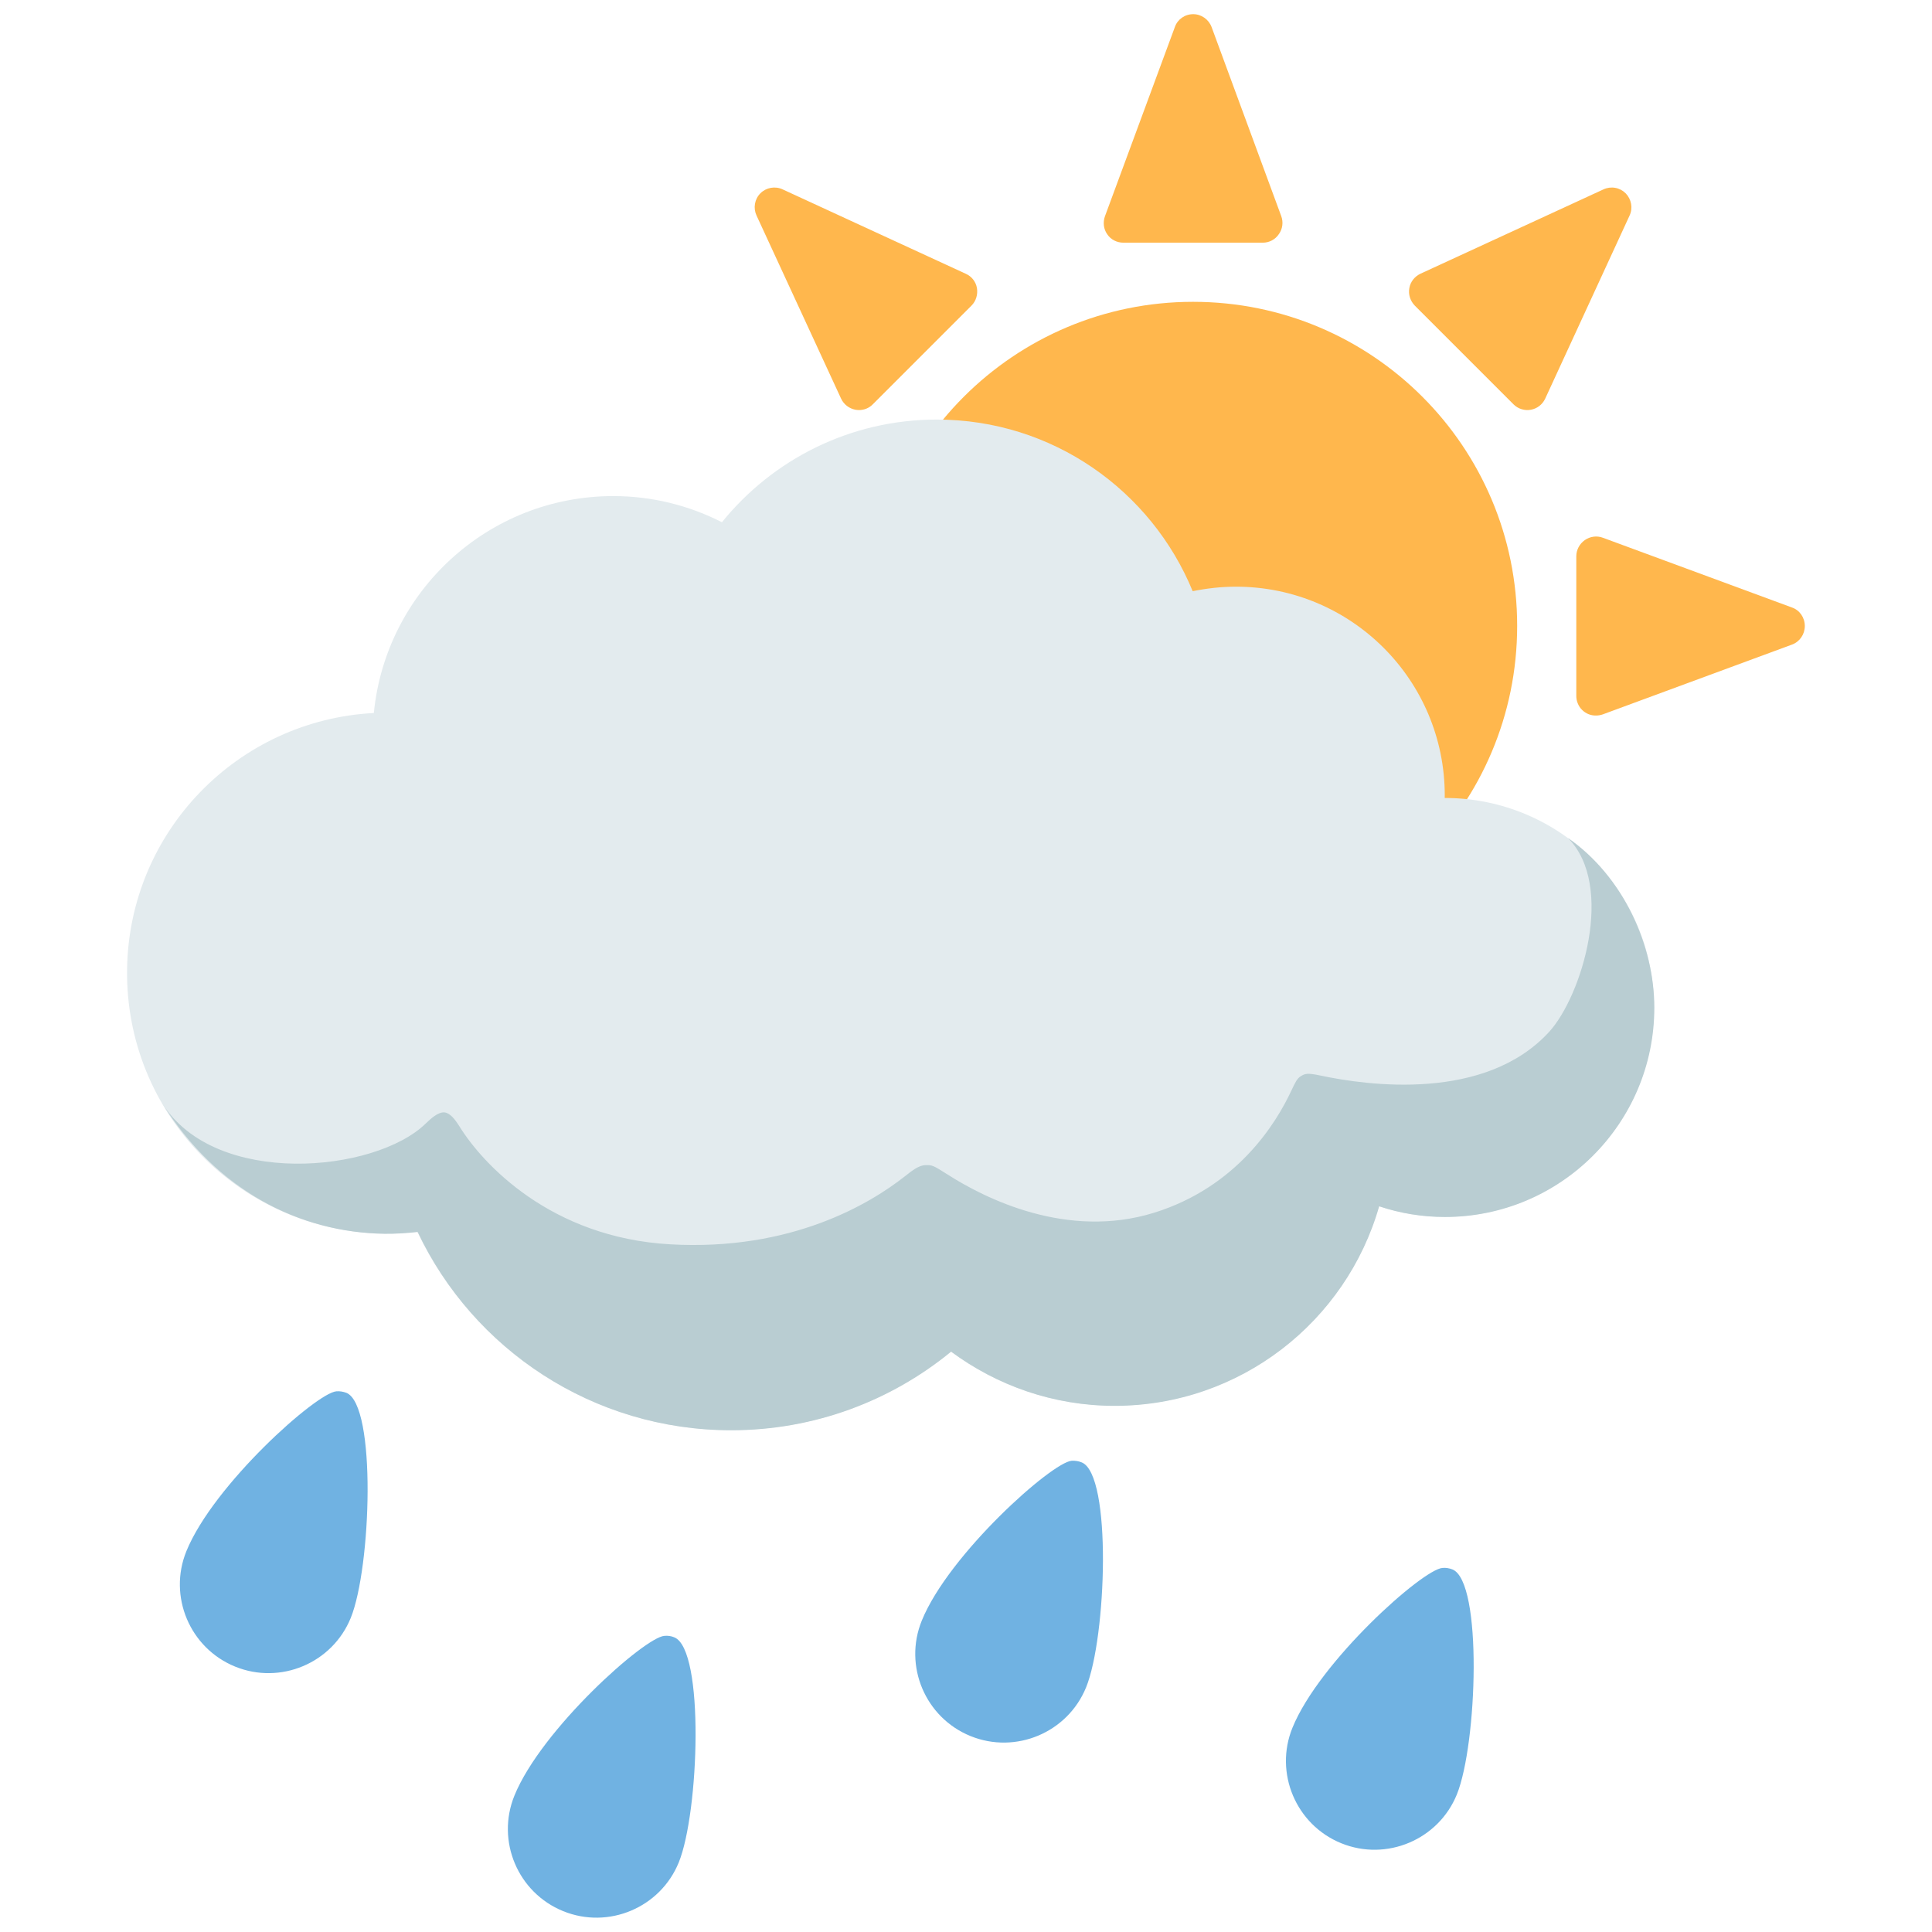
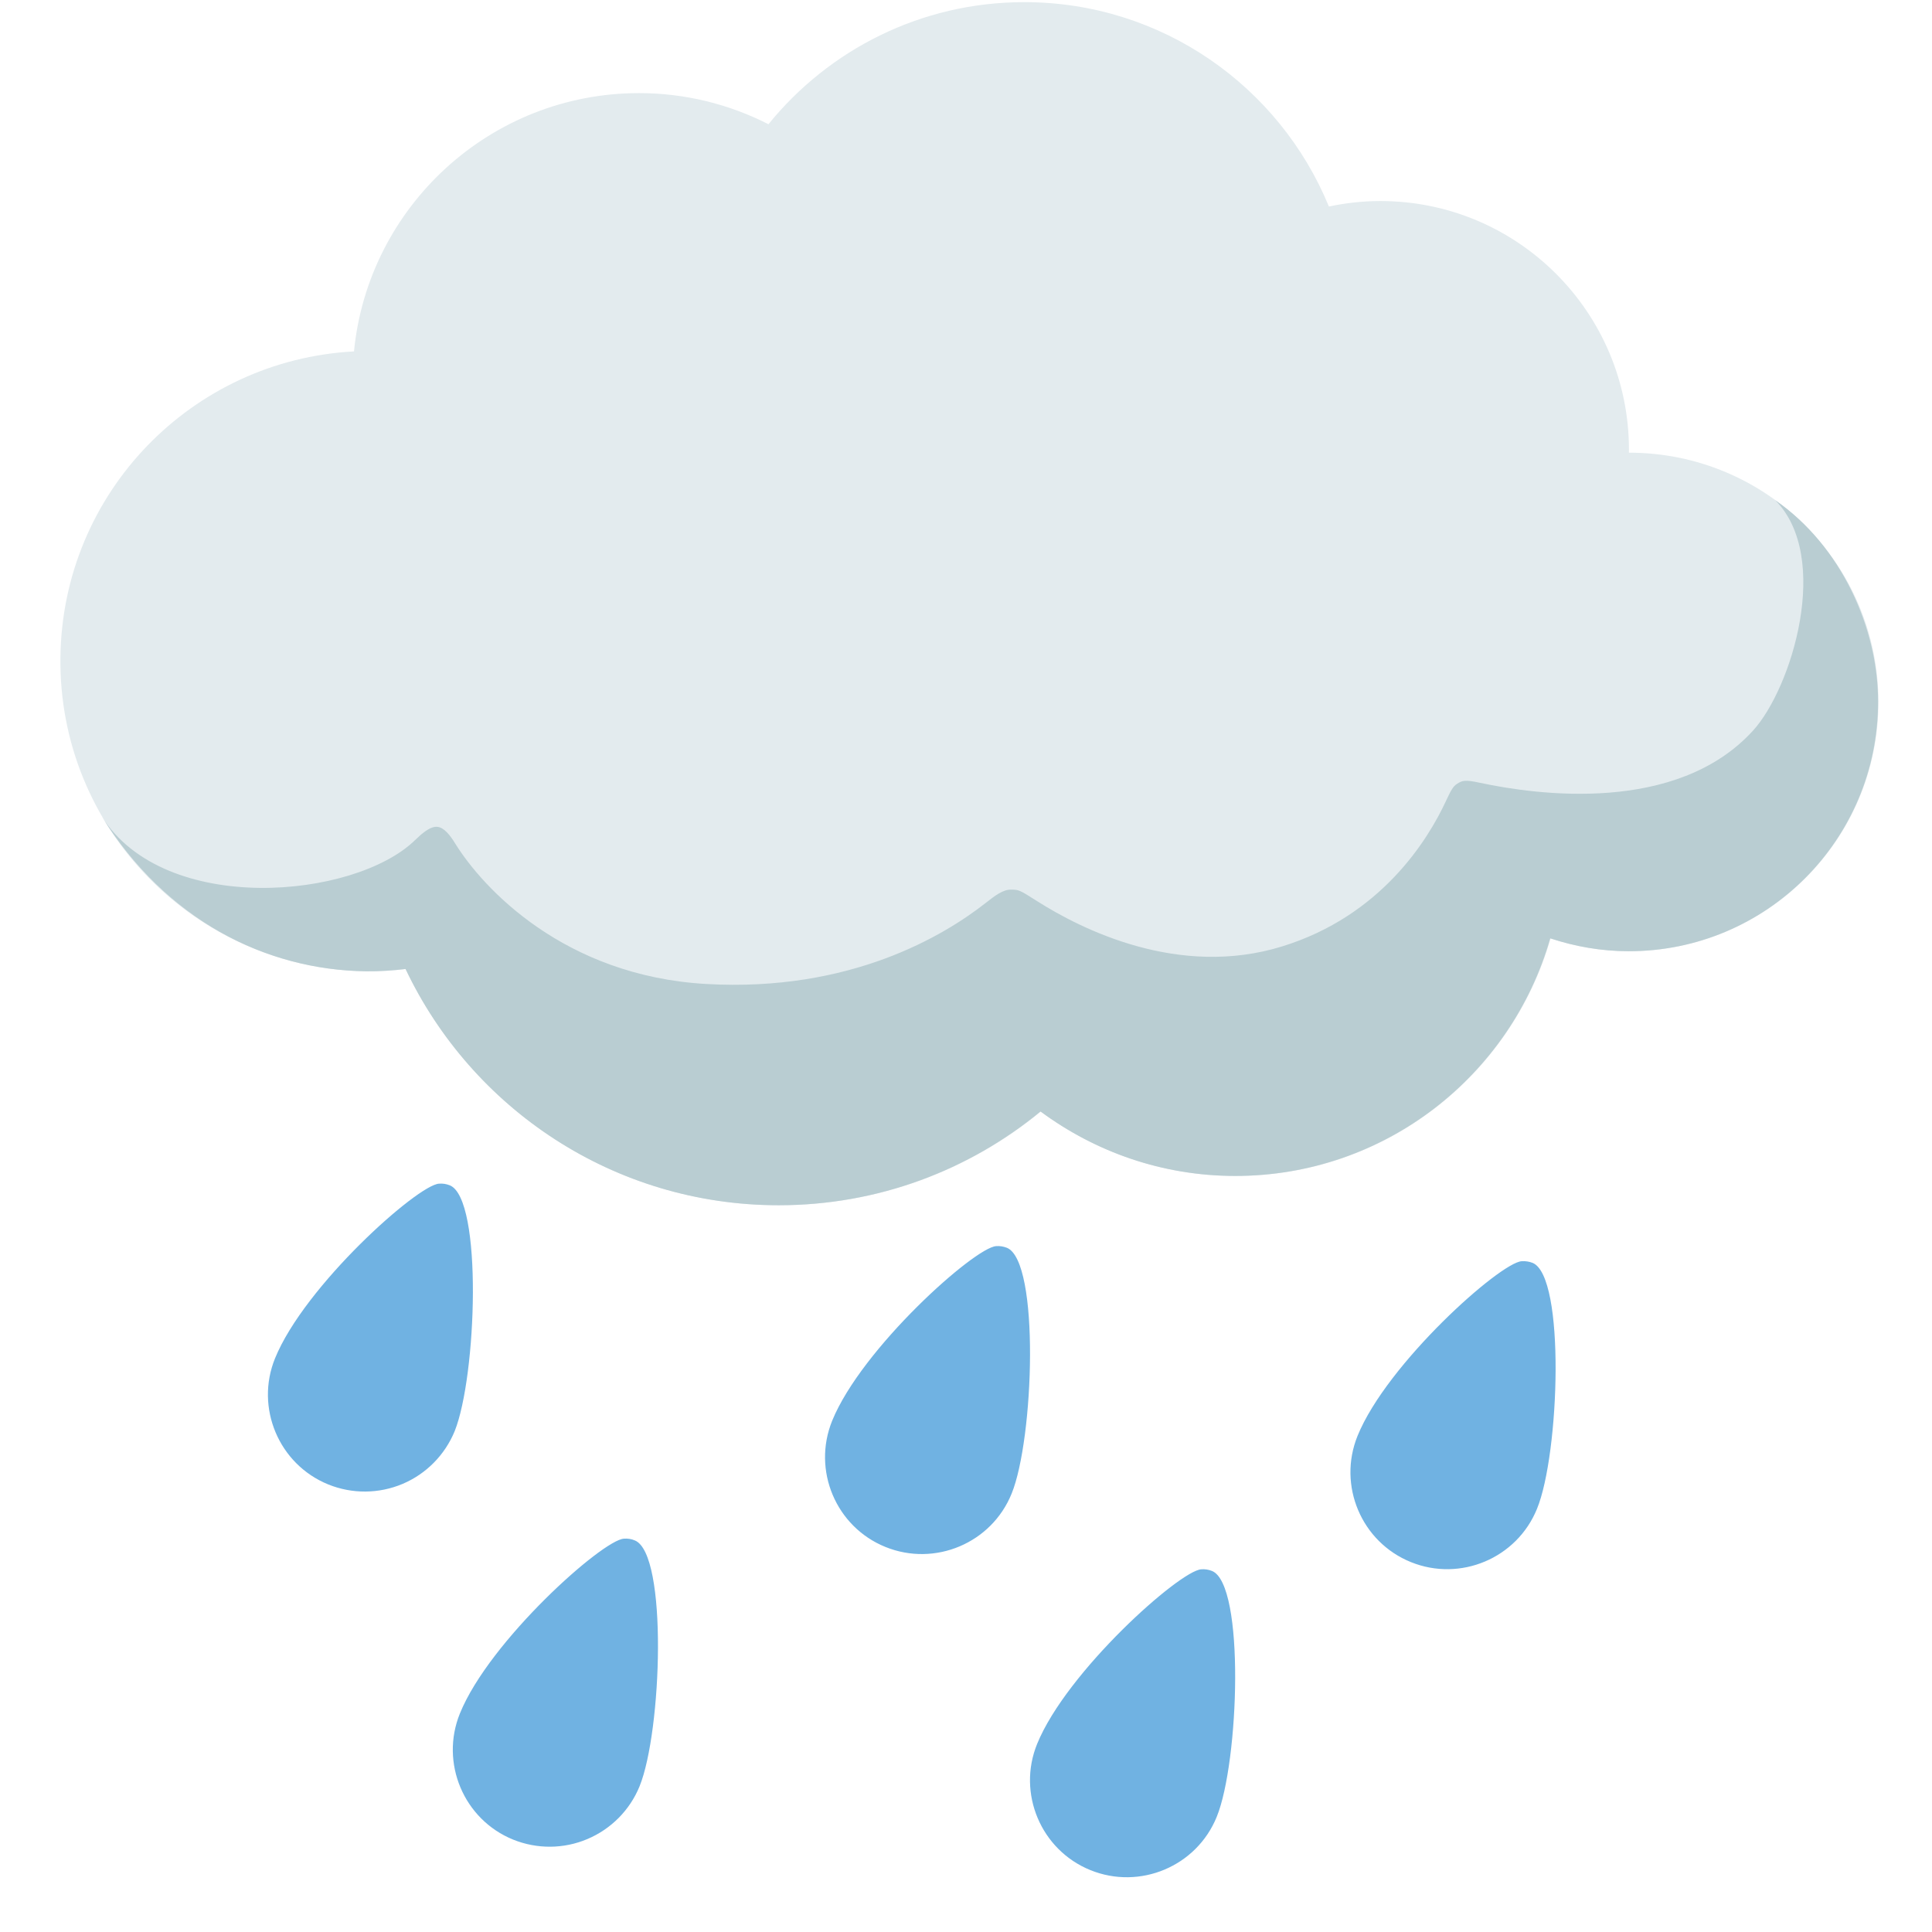
<svg xmlns="http://www.w3.org/2000/svg" width="36" height="36" viewBox="0 0 36 36" fill="none">
-   <path d="M6.454 25.953C6.395 25.931 6.331 25.92 6.269 25.925C5.9 25.951 3.977 27.666 3.473 28.904C3.13 29.747 3.538 30.712 4.382 31.055C5.225 31.398 6.193 30.991 6.536 30.147C6.916 29.21 7.02 26.184 6.454 25.953ZM12.566 30.51C12.507 30.484 12.442 30.476 12.38 30.482C12.012 30.507 10.088 32.222 9.585 33.46C9.242 34.304 9.649 35.268 10.493 35.611C11.337 35.955 12.305 35.547 12.648 34.703C13.027 33.769 13.131 30.74 12.566 30.51ZM20.157 27.25C20.098 27.225 20.033 27.216 19.971 27.219C19.603 27.244 17.679 28.96 17.176 30.198C16.833 31.041 17.24 32.006 18.084 32.349C18.928 32.692 19.895 32.284 20.238 31.441C20.618 30.507 20.722 27.481 20.157 27.25ZM27.064 29.244C27.005 29.221 26.941 29.21 26.879 29.216C26.51 29.241 24.587 30.957 24.083 32.194C23.74 33.035 24.148 34.003 24.992 34.346C25.835 34.689 26.803 34.281 27.146 33.438C27.526 32.501 27.63 29.472 27.064 29.244Z" fill="#70B2E2" />
-   <path d="M22.231 5.624C18.895 5.624 16.19 8.327 16.19 11.663C16.19 14.998 18.895 17.704 22.231 17.704C25.567 17.704 28.27 14.998 28.27 11.663C28.272 8.327 25.57 5.624 22.231 5.624ZM20.932 4.522H23.53C23.651 4.522 23.764 4.463 23.831 4.361C23.899 4.266 23.916 4.139 23.874 4.027L22.577 0.506C22.524 0.362 22.386 0.264 22.234 0.264C22.079 0.264 21.941 0.359 21.891 0.506L20.589 4.03C20.549 4.142 20.563 4.269 20.631 4.364C20.698 4.466 20.814 4.522 20.932 4.522ZM28.202 7.534C28.244 7.576 28.295 7.607 28.351 7.624C28.408 7.642 28.467 7.646 28.526 7.635C28.644 7.613 28.742 7.537 28.793 7.427L30.365 4.016C30.43 3.878 30.399 3.712 30.292 3.602C30.239 3.549 30.171 3.513 30.096 3.5C30.023 3.487 29.946 3.497 29.878 3.529L26.467 5.101C26.36 5.152 26.281 5.25 26.261 5.368C26.239 5.486 26.278 5.607 26.363 5.695L28.202 7.534ZM33.391 11.32L29.867 10.02C29.755 9.978 29.628 9.995 29.529 10.065C29.431 10.136 29.372 10.245 29.372 10.366V12.968C29.372 13.016 29.381 13.064 29.4 13.108C29.418 13.153 29.445 13.194 29.48 13.228C29.514 13.262 29.555 13.289 29.599 13.307C29.644 13.325 29.692 13.334 29.741 13.333C29.783 13.333 29.825 13.325 29.867 13.311L33.391 12.011C33.535 11.958 33.63 11.82 33.63 11.665C33.63 11.508 33.535 11.37 33.391 11.32ZM28.793 15.901C28.742 15.791 28.641 15.713 28.526 15.693C28.407 15.671 28.286 15.71 28.202 15.794L26.363 17.637C26.278 17.718 26.239 17.842 26.261 17.96C26.281 18.078 26.36 18.179 26.467 18.23L29.878 19.802C29.946 19.833 30.022 19.843 30.096 19.83C30.169 19.818 30.238 19.784 30.292 19.732C30.401 19.622 30.43 19.459 30.365 19.318L28.793 15.901ZM23.53 18.804H20.929C20.811 18.804 20.695 18.863 20.628 18.961C20.561 19.06 20.544 19.186 20.583 19.299L21.885 22.823C21.939 22.966 22.074 23.062 22.228 23.062C22.383 23.062 22.518 22.966 22.571 22.823L23.874 19.299C23.916 19.186 23.899 19.06 23.829 18.961C23.796 18.912 23.752 18.872 23.7 18.844C23.648 18.817 23.589 18.803 23.53 18.804ZM16.263 15.791C16.176 15.707 16.058 15.671 15.94 15.69C15.821 15.71 15.723 15.789 15.669 15.898L14.097 19.31C14.065 19.378 14.055 19.454 14.068 19.529C14.081 19.603 14.116 19.671 14.17 19.724C14.223 19.777 14.291 19.813 14.365 19.826C14.44 19.839 14.516 19.829 14.584 19.797L17.995 18.224C18.105 18.174 18.181 18.072 18.204 17.954C18.223 17.836 18.187 17.715 18.102 17.631L16.263 15.791ZM14.727 13.331C14.8 13.331 14.874 13.308 14.935 13.266C15.034 13.198 15.093 13.083 15.093 12.965L15.09 10.363C15.09 10.242 15.031 10.13 14.933 10.062C14.834 9.995 14.708 9.978 14.595 10.02L11.071 11.32C10.928 11.373 10.832 11.511 10.832 11.665C10.832 11.817 10.928 11.955 11.071 12.011L14.595 13.311C14.64 13.322 14.682 13.331 14.727 13.331ZM15.672 7.427C15.723 7.537 15.824 7.613 15.94 7.635C15.962 7.638 15.985 7.641 16.004 7.641C16.103 7.641 16.195 7.604 16.263 7.534L18.102 5.695C18.187 5.61 18.223 5.489 18.204 5.368C18.184 5.25 18.105 5.149 17.995 5.101L14.584 3.529C14.516 3.497 14.44 3.487 14.365 3.5C14.291 3.513 14.223 3.548 14.17 3.601C14.116 3.654 14.081 3.723 14.068 3.797C14.055 3.871 14.065 3.947 14.097 4.016L15.672 7.427Z" fill="#FFB74D" />
-   <path d="M26.921 14.869C26.918 14.852 26.921 14.838 26.921 14.822C26.921 12.673 25.18 10.932 23.031 10.932C22.755 10.932 22.485 10.963 22.224 11.016C21.453 9.14 19.611 7.818 17.457 7.818C15.839 7.818 14.397 8.564 13.452 9.731C12.844 9.421 12.158 9.244 11.427 9.244C9.098 9.244 7.188 11.019 6.966 13.286C4.432 13.418 2.401 15.494 2.368 18.067C2.334 20.75 4.48 22.952 7.163 22.986C7.371 22.989 7.576 22.975 7.776 22.952C8.811 25.138 11.039 26.648 13.618 26.648C15.173 26.648 16.602 26.097 17.715 25.183C18.568 25.813 19.619 26.192 20.761 26.192C23.104 26.192 25.078 24.62 25.692 22.474C26.077 22.604 26.49 22.674 26.918 22.674C29.072 22.674 30.819 20.927 30.819 18.773C30.825 16.619 29.075 14.869 26.921 14.869Z" fill="#E3EBEE" />
-   <path d="M29.217 15.615C30.101 16.507 29.476 18.554 28.869 19.224C27.673 20.534 25.477 20.228 24.594 20.039C24.355 19.989 24.318 20.006 24.239 20.053C24.169 20.096 24.138 20.163 24.062 20.323C23.778 20.934 23.047 22.12 21.5 22.599C19.888 23.096 18.367 22.34 17.655 21.884C17.385 21.713 17.374 21.71 17.253 21.71C17.129 21.71 17.006 21.803 16.862 21.918C16.221 22.424 14.75 23.316 12.486 23.186C10.264 23.06 8.995 21.69 8.56 20.987C8.475 20.852 8.385 20.74 8.284 20.728C8.166 20.717 8.034 20.838 7.932 20.936C6.987 21.856 4.015 22.132 3.027 20.565C4.029 22.174 5.578 22.97 7.17 22.99C7.378 22.992 7.584 22.978 7.783 22.956C8.818 25.141 11.046 26.651 13.625 26.651C15.18 26.651 16.609 26.1 17.723 25.186C18.575 25.816 19.627 26.196 20.769 26.196C23.111 26.196 25.086 24.624 25.699 22.478C26.084 22.607 26.498 22.677 26.925 22.677C29.079 22.677 30.826 20.931 30.826 18.776C30.826 17.626 30.25 16.33 29.217 15.615Z" fill="#B9CDD2" />
+   <path d="M8.382 22.087C8.317 22.061 8.249 22.05 8.179 22.056C7.777 22.084 5.676 23.957 5.125 25.31C4.751 26.229 5.195 27.287 6.118 27.661C6.562 27.84 7.058 27.837 7.5 27.651C7.941 27.465 8.29 27.111 8.472 26.668C8.882 25.647 8.998 22.34 8.382 22.087ZM11.83 28.704C11.765 28.676 11.695 28.665 11.624 28.671C11.222 28.699 9.121 30.572 8.57 31.927C8.196 32.847 8.64 33.905 9.563 34.279C10.007 34.458 10.504 34.455 10.945 34.268C11.386 34.082 11.736 33.729 11.917 33.286C12.333 32.262 12.446 28.955 11.83 28.704ZM18.763 23.251C18.698 23.226 18.63 23.214 18.56 23.22C18.158 23.248 16.057 25.121 15.506 26.474C15.132 27.397 15.576 28.451 16.498 28.825C17.421 29.199 18.476 28.755 18.85 27.832C19.266 26.812 19.378 23.504 18.763 23.251ZM22.585 29.273C22.52 29.247 22.453 29.236 22.382 29.242C21.98 29.27 19.876 31.143 19.325 32.496C18.951 33.415 19.395 34.473 20.318 34.847C21.24 35.221 22.298 34.777 22.672 33.854C23.088 32.833 23.201 29.526 22.585 29.273ZM28.558 23.532C28.494 23.507 28.424 23.496 28.353 23.501C27.951 23.529 25.847 25.402 25.296 26.755C24.922 27.678 25.366 28.733 26.289 29.107C27.211 29.481 28.266 29.036 28.64 28.114C29.059 27.09 29.172 23.782 28.558 23.532Z" fill="#70B2E2" />
+   <path d="M30.353 8.435C30.35 8.415 30.353 8.398 30.353 8.379C30.353 5.822 28.28 3.746 25.721 3.746C25.392 3.746 25.071 3.783 24.762 3.848C23.845 1.615 21.651 0.04 19.086 0.04C17.16 0.04 15.444 0.928 14.319 2.315C13.573 1.934 12.747 1.735 11.909 1.735C9.138 1.735 6.86 3.848 6.596 6.548C3.581 6.708 1.165 9.177 1.126 12.243C1.083 15.435 3.64 18.056 6.832 18.099C7.08 18.101 7.324 18.084 7.563 18.056C8.798 20.658 11.445 22.458 14.516 22.458C16.369 22.458 18.068 21.803 19.395 20.711C20.411 21.462 21.662 21.912 23.024 21.912C25.814 21.912 28.162 20.039 28.893 17.485C29.355 17.637 29.844 17.724 30.356 17.724C32.921 17.724 35.002 15.646 35.002 13.078C34.999 10.513 32.918 8.435 30.353 8.435Z" fill="#E3EBEE" />
+   <path d="M33.08 9.321C34.131 10.384 33.389 12.822 32.663 13.616C31.24 15.176 28.625 14.811 27.576 14.586C27.291 14.524 27.246 14.546 27.154 14.603C27.072 14.653 27.033 14.735 26.943 14.926C26.605 15.655 25.733 17.066 23.891 17.635C21.973 18.228 20.162 17.325 19.315 16.785C18.994 16.58 18.98 16.577 18.834 16.577C18.688 16.577 18.542 16.687 18.367 16.825C17.602 17.426 15.853 18.49 13.156 18.335C10.512 18.183 8.999 16.552 8.481 15.716C8.383 15.556 8.273 15.421 8.152 15.407C8.012 15.393 7.854 15.539 7.733 15.655C6.608 16.751 3.07 17.078 1.895 15.213C3.087 17.128 4.932 18.076 6.825 18.099C7.072 18.101 7.317 18.085 7.556 18.056C8.791 20.658 11.437 22.458 14.509 22.458C16.362 22.458 18.061 21.803 19.388 20.711C20.404 21.462 21.655 21.912 23.016 21.912C25.806 21.912 28.155 20.039 28.886 17.485C29.347 17.637 29.837 17.725 30.349 17.725C32.914 17.725 34.995 15.646 34.995 13.078C34.998 11.711 34.309 10.17 33.08 9.321Z" fill="#B9CDD2" />
</svg>
